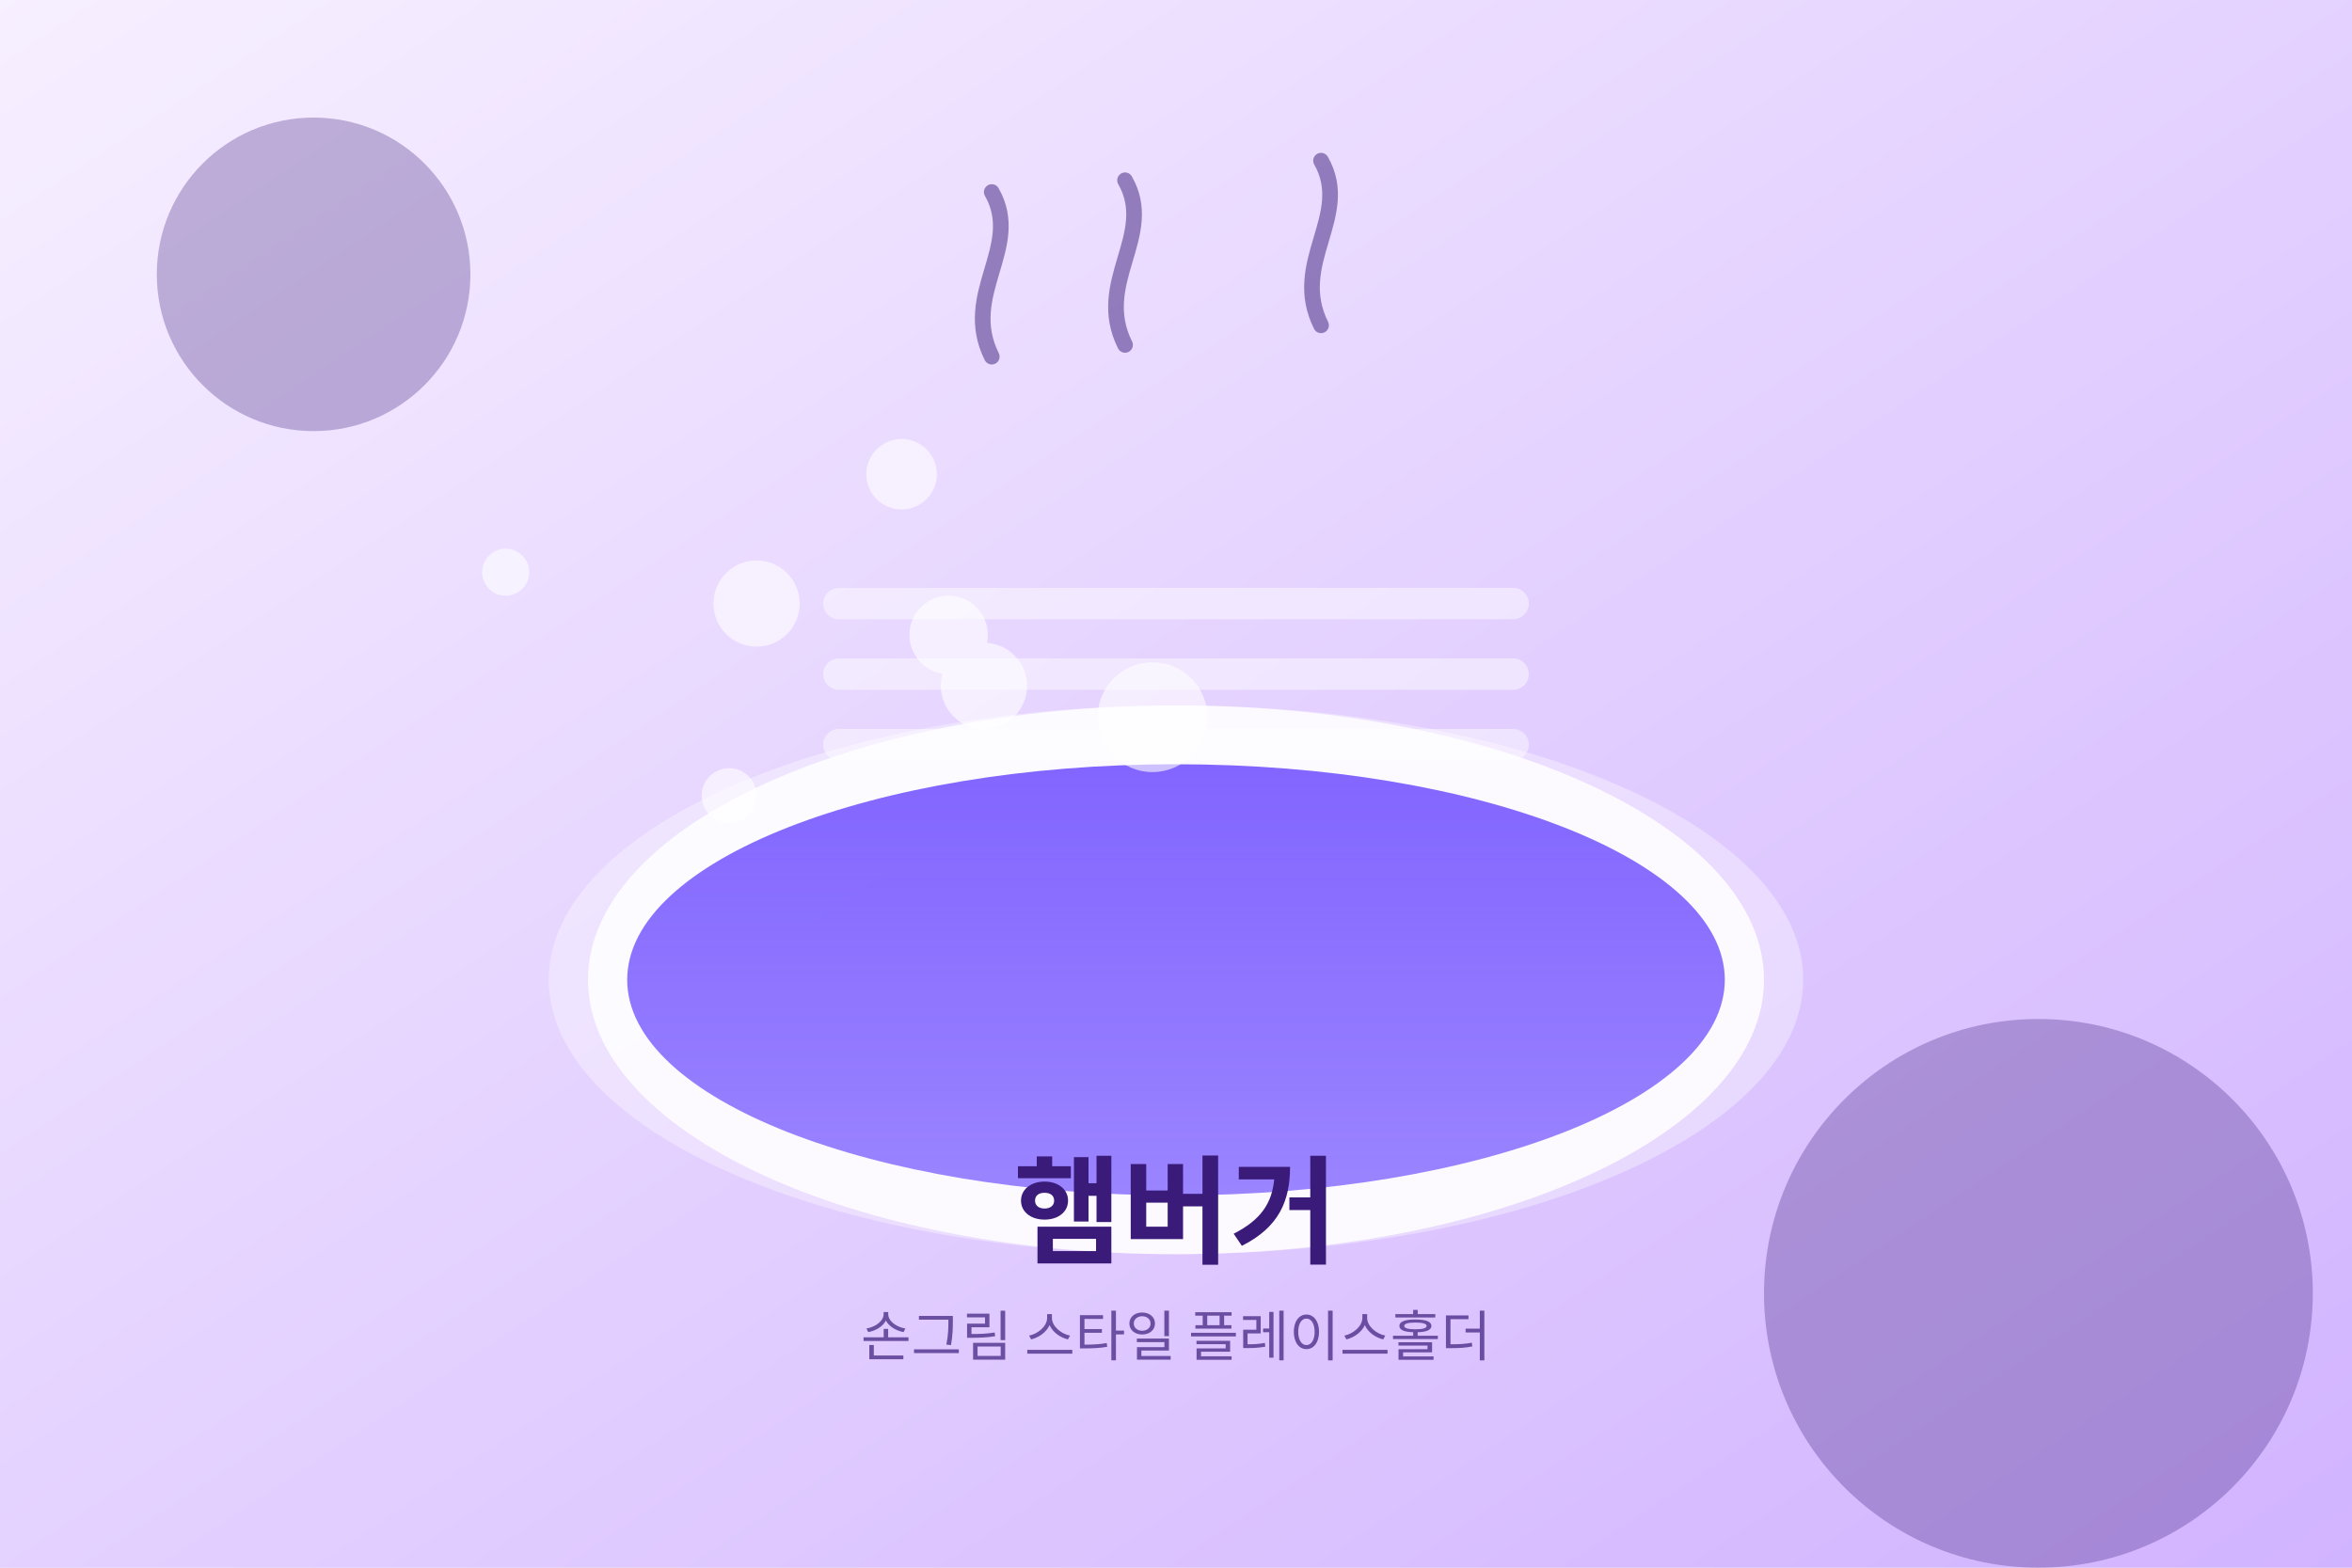
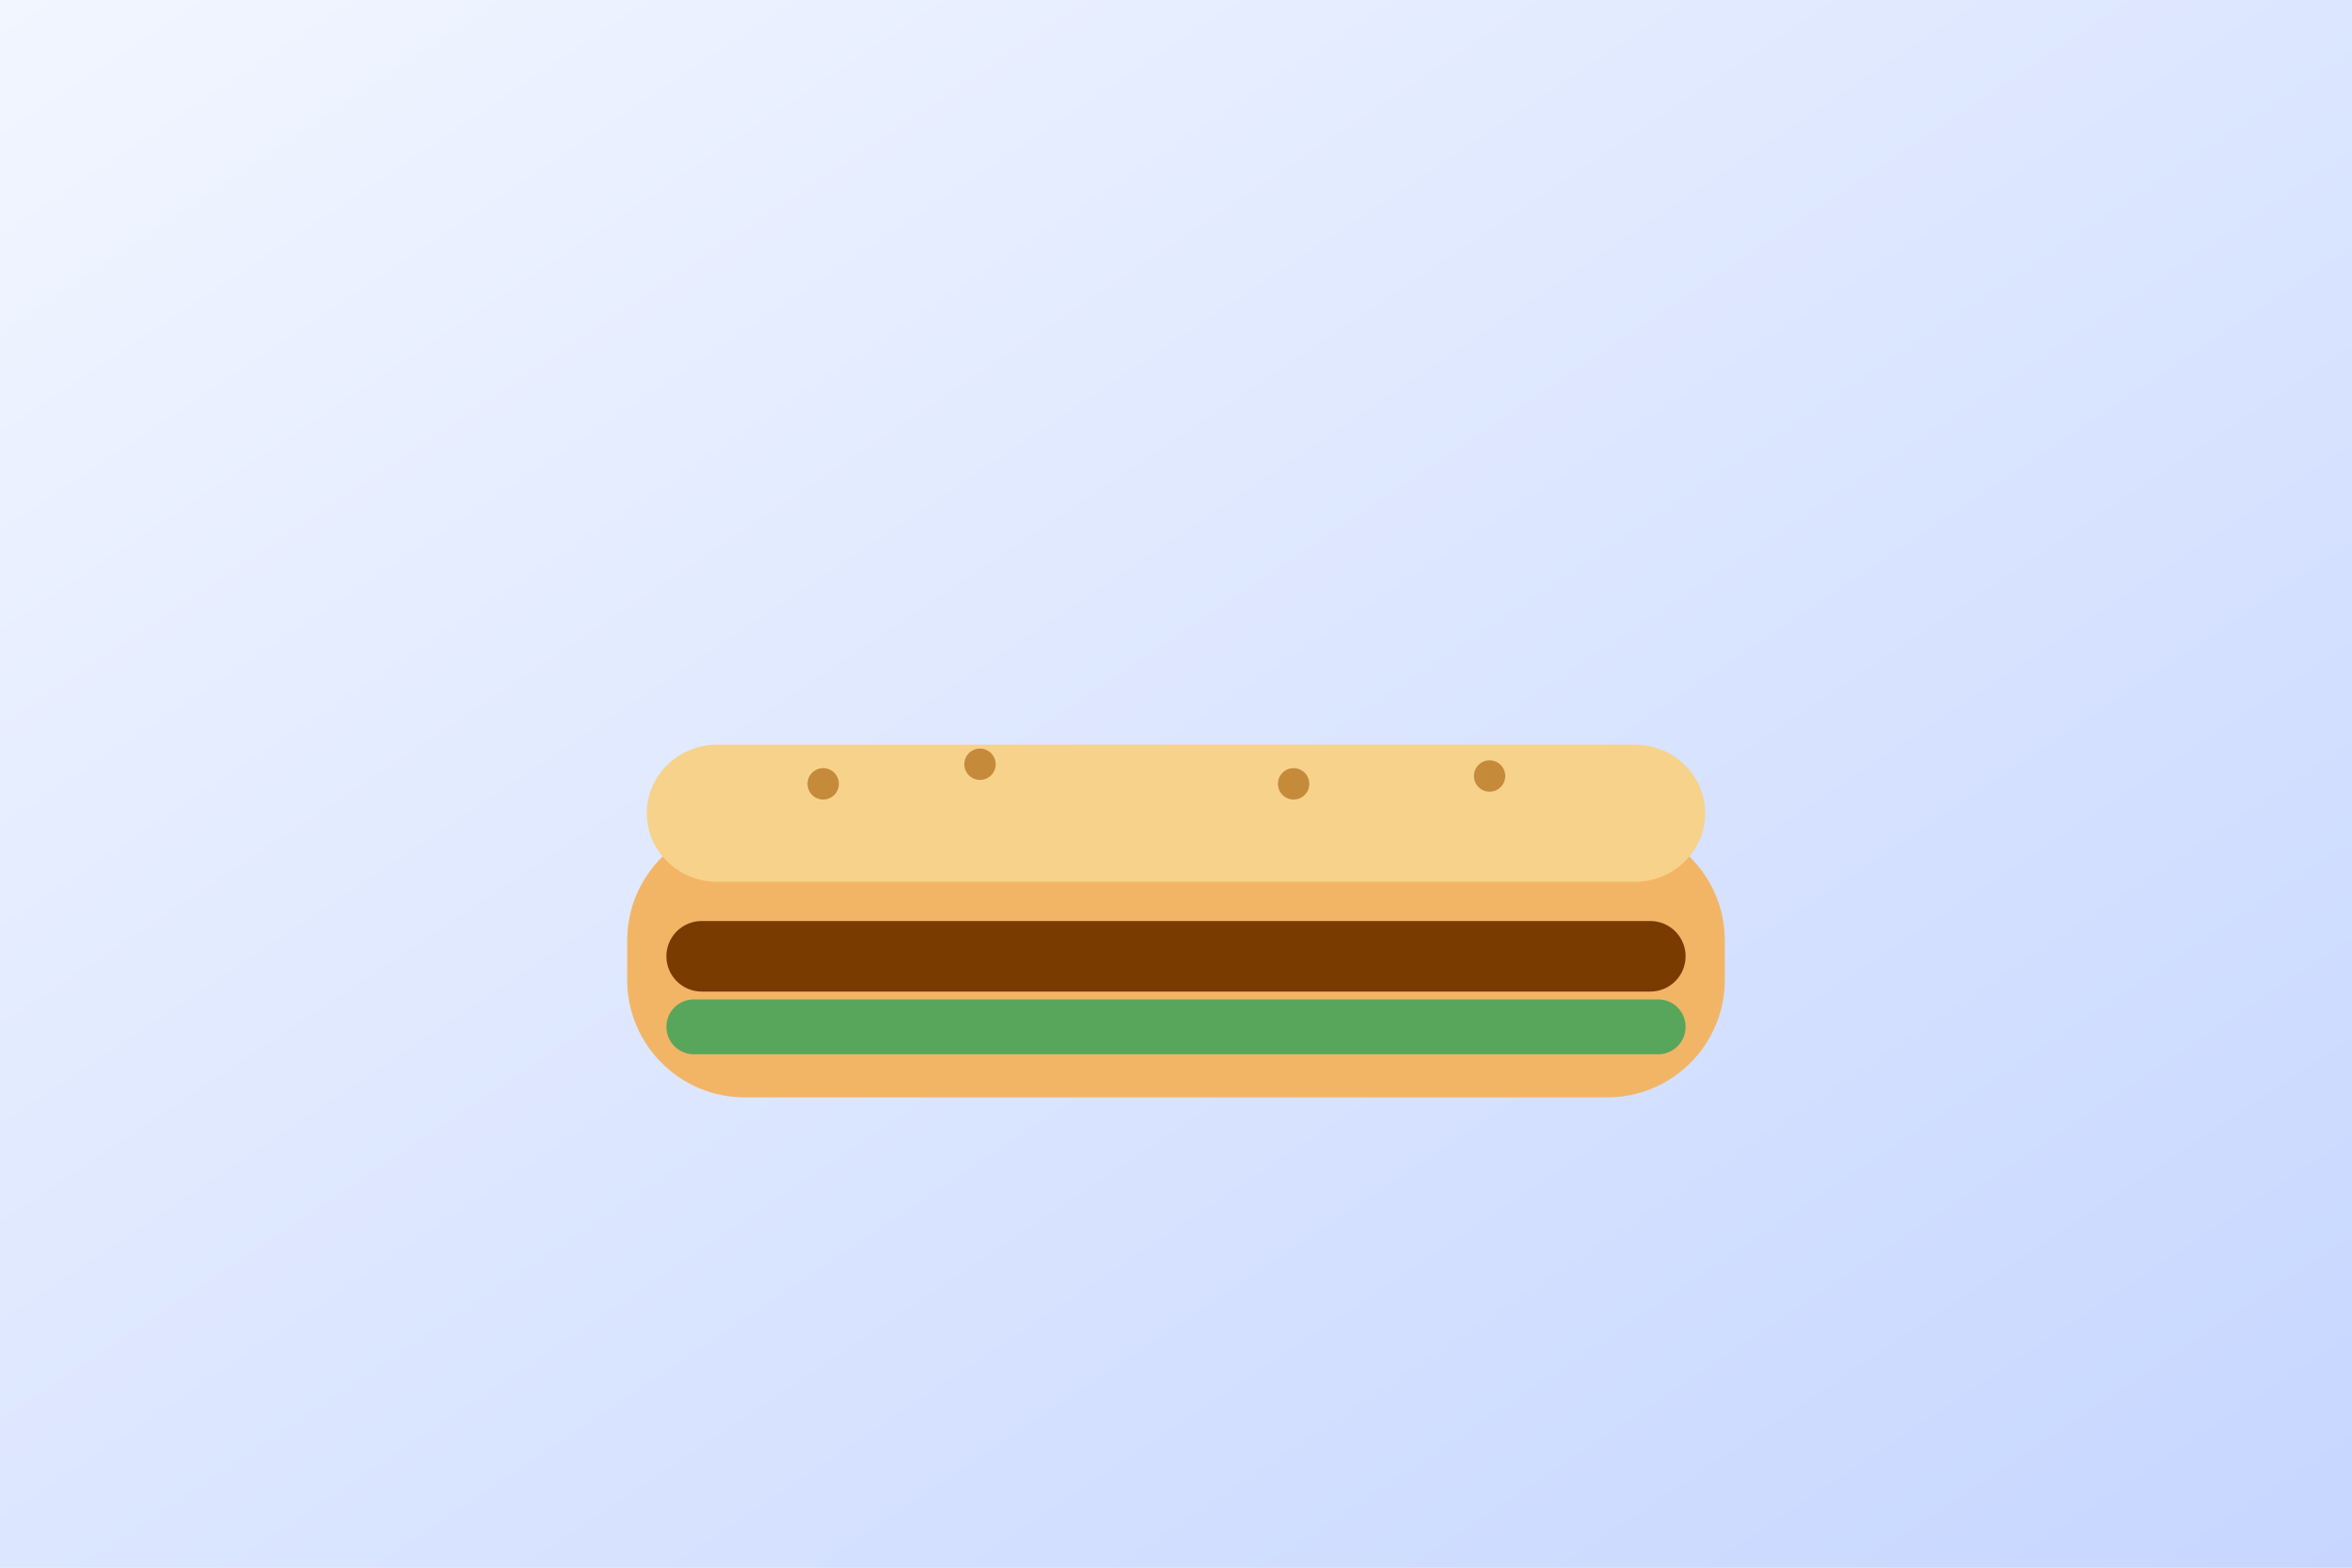
<svg xmlns="http://www.w3.org/2000/svg" width="600" height="400" viewBox="0 0 600 400">
  <defs>
    <linearGradient id="bg" x1="0" y1="0" x2="1" y2="1">
-       <stop offset="0%" stop-color="#f7f0ff" />
-       <stop offset="100%" stop-color="#d1b3ff" />
+       <stop offset="0%" stop-color="#f2f6ff" />
+       <stop offset="100%" stop-color="#c6d6ff" />
    </linearGradient>
-     <linearGradient id="food" x1="0" y1="0" x2="0" y2="1">
-       <stop offset="0%" stop-color="#7b5dff" stop-opacity="0.95" />
-       <stop offset="100%" stop-color="#7b5dff" stop-opacity="0.75" />
+     <linearGradient id="bowl" x1="0" y1="0" x2="0" y2="1">
+       <stop offset="0%" stop-color="#ffffff" />
+       <stop offset="100%" stop-color="#e7e7e7" />
    </linearGradient>
  </defs>
  <rect width="100%" height="100%" fill="url(#bg)" />
-   <g opacity="0.3" fill="#3a1b7a">
-     <circle cx="80" cy="70" r="40" />
-     <circle cx="520" cy="330" r="70" />
-   </g>
-   <g fill="none" stroke="#3a1b7a" stroke-width="4" stroke-linecap="round" opacity="0.5">
-     <path d="M253 91 c -8 -16 8 -28 0 -42" />
-     <path d="M287 88 c -8 -16 8 -28 0 -42" />
-     <path d="M337 83 c -8 -16 8 -28 0 -42" />
-   </g>
-   <ellipse cx="300" cy="250" rx="150" ry="70" fill="#ffffff" opacity="0.85" />
-   <ellipse cx="300" cy="250" rx="160" ry="70" fill="#ffffff" opacity="0.35" />
-   <ellipse cx="300" cy="250" rx="140" ry="55" fill="url(#food)" />
-   <rect x="210" y="150" width="180" height="8" rx="4" fill="#ffffff" opacity="0.45" />
-   <rect x="210" y="168" width="180" height="8" rx="4" fill="#ffffff" opacity="0.45" />
-   <rect x="210" y="186" width="180" height="8" rx="4" fill="#ffffff" opacity="0.45" />
-   <g fill="#ffffff" opacity="0.6">
-     <circle cx="230" cy="121" r="9" />
-     <circle cx="129" cy="146" r="6" />
-     <circle cx="193" cy="154" r="11" />
-     <circle cx="242" cy="162" r="10" />
-     <circle cx="186" cy="203" r="7" />
-     <circle cx="294" cy="183" r="14" />
-     <circle cx="251" cy="175" r="11" />
-   </g>
-   <g font-family="Pretendard, 'Apple SD Gothic Neo', sans-serif" text-anchor="middle">
-     <text x="300" y="320" font-size="30" fill="#3a1b7a" font-weight="700">햄버거</text>
-     <text x="300" y="346" font-size="14" fill="#3a1b7a" opacity="0.7">손그림 스타일 플레이스홀더</text>
-   </g>
+   <rect x="160" y="210" width="280" height="70" rx="30" fill="#f2b566" />
+   <rect x="170" y="235" width="260" height="18" rx="9" fill="#7a3b00" />
+   <rect x="170" y="255" width="260" height="14" rx="7" fill="#58a55c" />
+   <rect x="165" y="190" width="270" height="35" rx="18" fill="#f7d28b" />
+   <circle cx="210" cy="200" r="4" fill="#c58a3a" />
+   <circle cx="250" cy="195" r="4" fill="#c58a3a" />
+   <circle cx="330" cy="200" r="4" fill="#c58a3a" />
+   <circle cx="380" cy="198" r="4" fill="#c58a3a" />
</svg>
